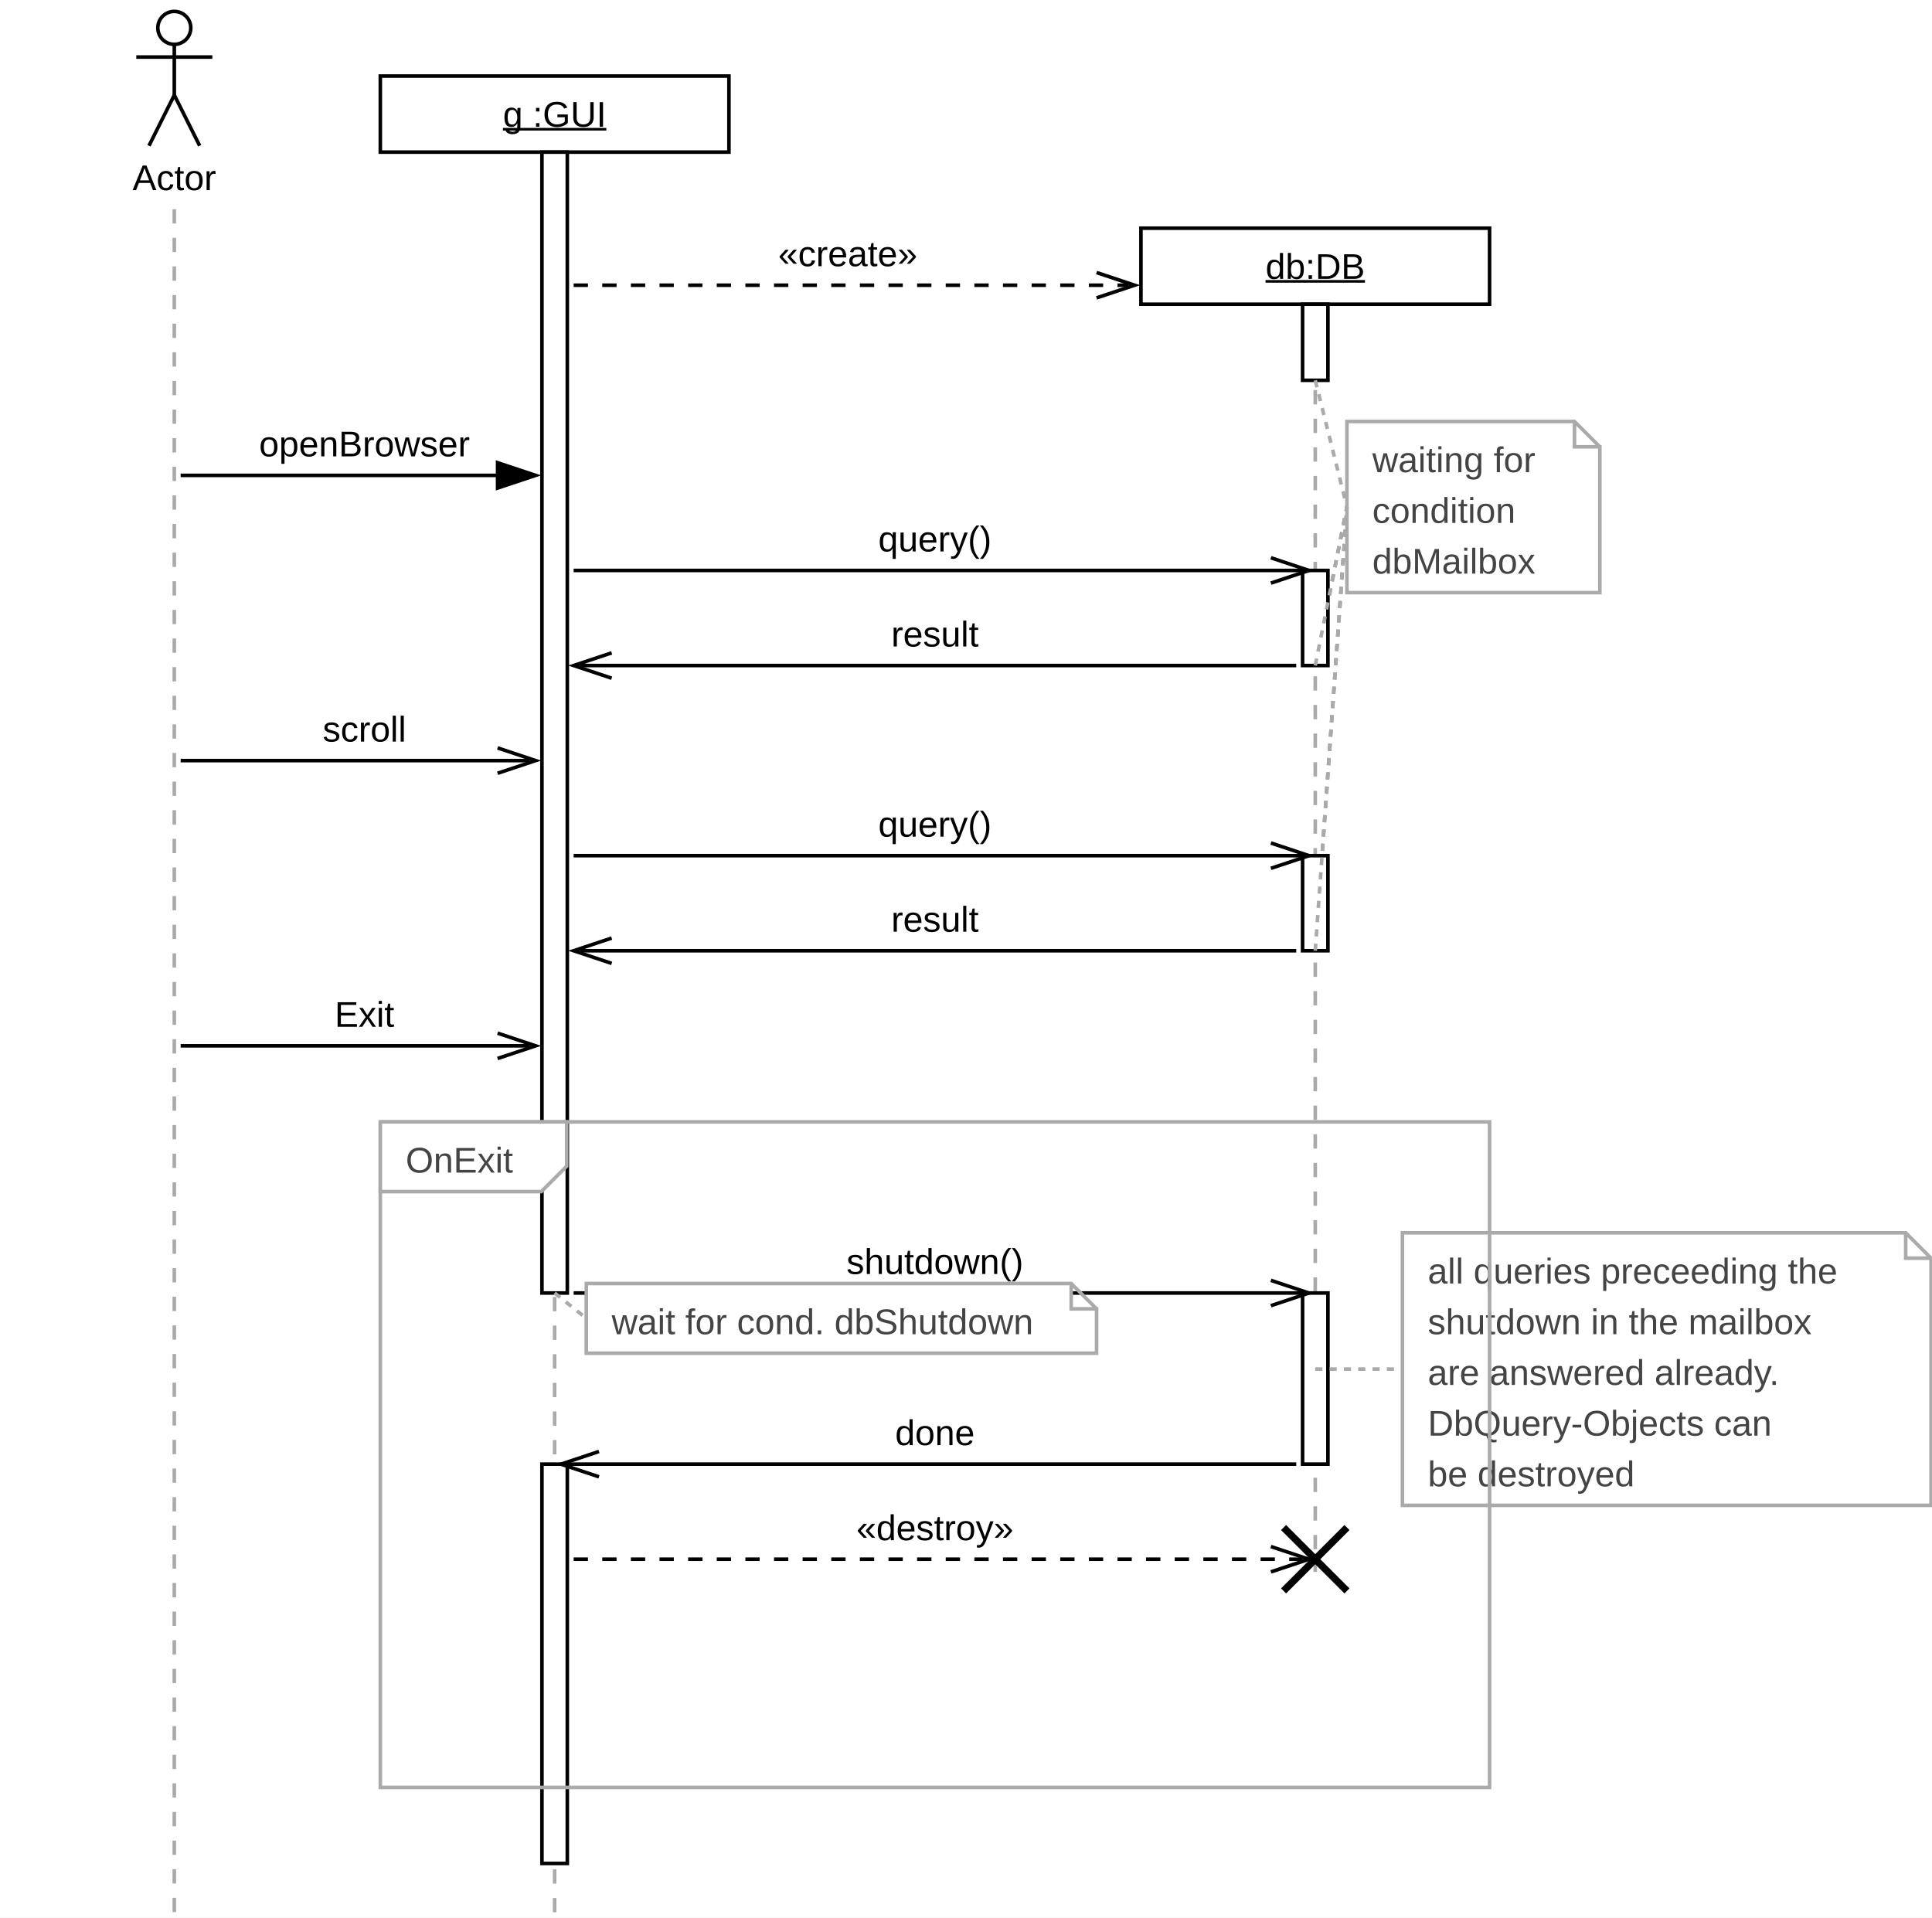
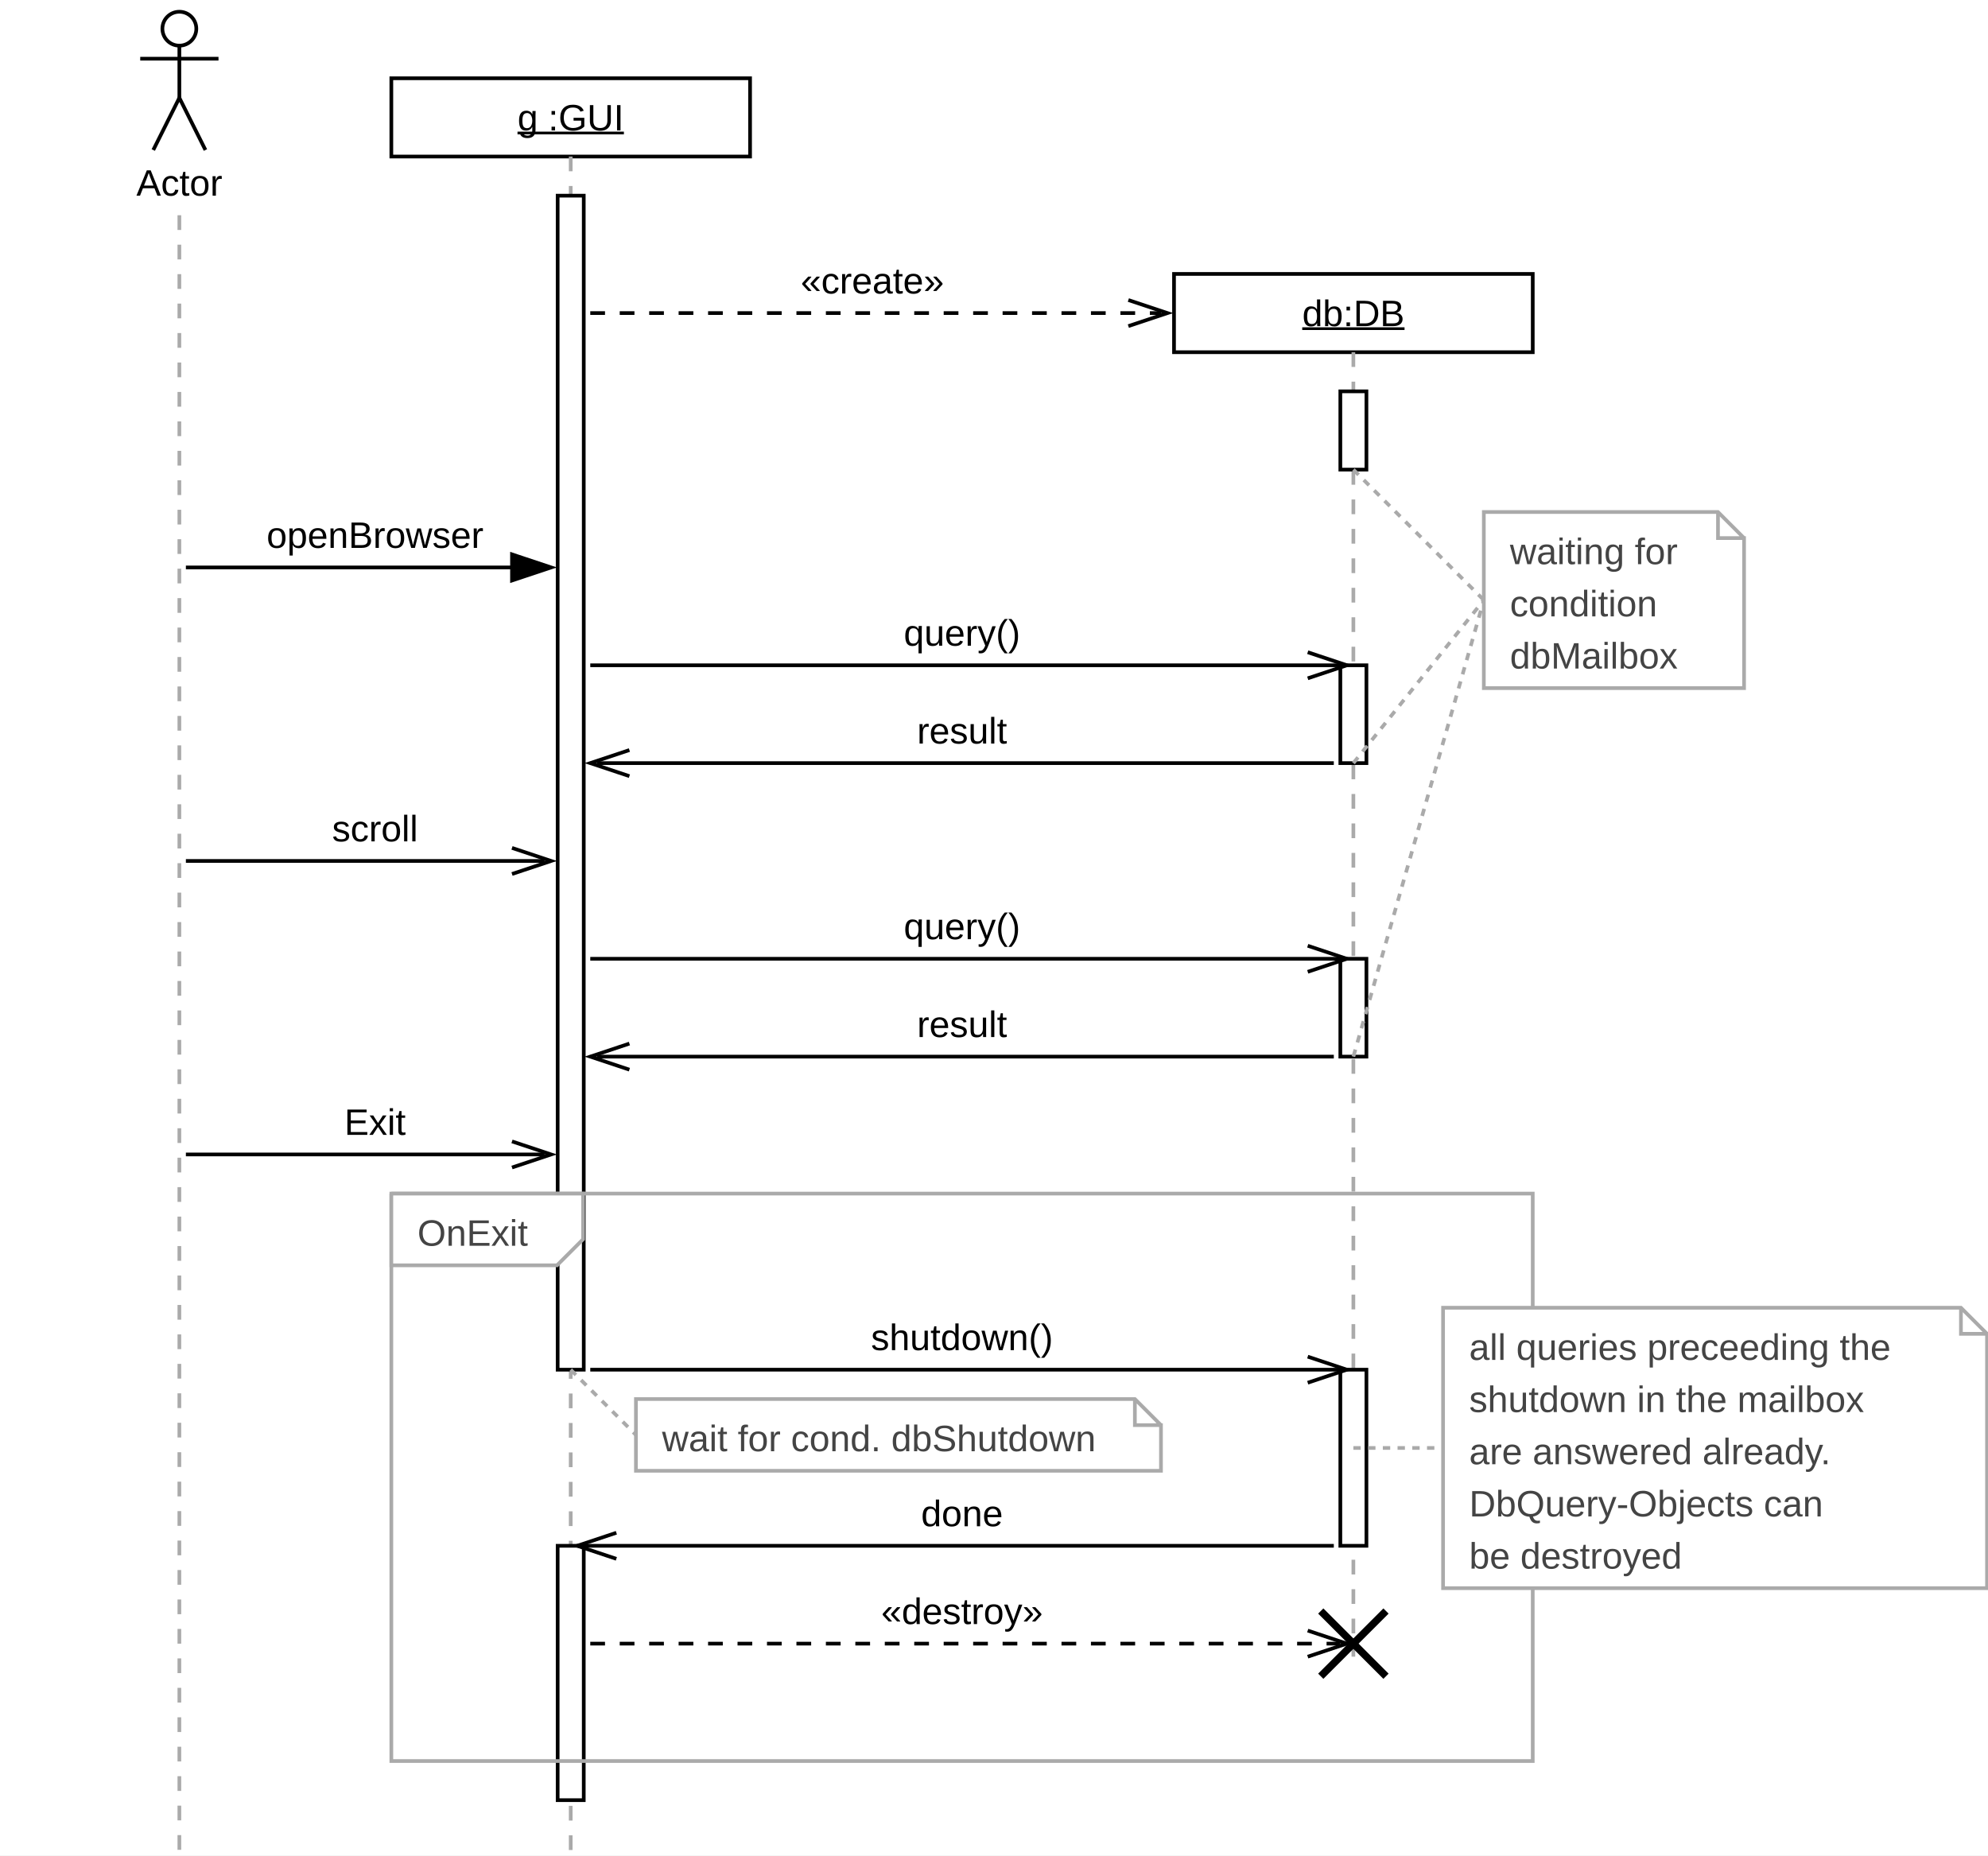
- <svg xmlns="http://www.w3.org/2000/svg" baseProfile="full" height="536px" version="1.1" width="540px">
+ <svg xmlns="http://www.w3.org/2000/svg" baseProfile="full" height="504px" version="1.1" width="540px">
  <defs />
  <g id="shapes" transform="scale(1.0)">
    <rect fill="white" height="100%" width="100%" x="0" y="0" />
-     <line stroke="#aaaaaa" stroke-dasharray="2" stroke-width="1" x1="367.618" x2="376.476" y1="186.024" y2="141.732" />
-     <line stroke="#aaaaaa" stroke-dasharray="2" stroke-width="1" x1="367.618" x2="376.476" y1="265.748" y2="141.732" />
    <circle cx="48.72" cy="7.795" fill="white" r="4.606" stroke="black" stroke-width="1" />
    <polyline fill="none" points="38.091,15.945 59.35,15.945" stroke="black" />
    <polyline fill="none" points="48.72,12.402 48.72,26.575" stroke="black" />
    <polyline fill="none" points="41.634,40.748 48.72,26.575 55.807,40.748" stroke="black" />
    <text fill="black" font-family="Arial, Helvetica, sans-serif" font-size="10px" text-anchor="middle" x="48.72" y="53.15">Actor</text>
    <rect fill="white" height="21.26" stroke="black" stroke-width="1" width="97.441" x="106.299" y="21.26" />
    <text fill="black" font-family="Arial, Helvetica, sans-serif" font-size="10px" text-anchor="middle" text-decoration="underline" x="155.02" y="35.433">g :GUI</text>
-     <rect fill="white" height="21.26" stroke="black" stroke-width="1" width="97.441" x="318.898" y="63.78" />
-     <text fill="black" font-family="Arial, Helvetica, sans-serif" font-size="10px" text-anchor="middle" text-decoration="underline" x="367.618" y="77.953">db:DB</text>
-     <line stroke="#aaaaaa" stroke-dasharray="2" stroke-width="1" x1="367.618" x2="376.476" y1="186.024" y2="141.732" />
-     <line stroke="#aaaaaa" stroke-dasharray="2" stroke-width="1" x1="367.618" x2="376.476" y1="265.748" y2="141.732" />
-     <line stroke="#aaaaaa" stroke-dasharray="4" stroke-width="1" x1="367.618" x2="367.618" y1="85.039" y2="439.37" />
-     <line stroke="#aaaaaa" stroke-dasharray="4" stroke-width="1" x1="48.72" x2="48.72" y1="58.465" y2="535.039" />
-     <line stroke="#aaaaaa" stroke-dasharray="4" stroke-width="1" x1="155.02" x2="155.02" y1="42.52" y2="535.039" />
-     <rect fill="white" height="111.614" stroke="black" stroke-width="1" width="7.087" x="151.476" y="409.252" />
-     <rect fill="white" height="47.835" stroke="black" stroke-width="1" width="7.087" x="364.075" y="361.417" />
-     <rect fill="white" height="318.898" stroke="black" stroke-width="1" width="7.087" x="151.476" y="42.52" />
-     <rect fill="white" height="26.575" stroke="black" stroke-width="1" width="7.087" x="364.075" y="239.173" />
-     <rect fill="white" height="26.575" stroke="black" stroke-width="1" width="7.087" x="364.075" y="159.449" />
-     <rect fill="white" height="21.26" stroke="black" stroke-width="1" width="7.087" x="364.075" y="85.039" />
-     <text fill="black" font-family="Arial, Helvetica, sans-serif" font-size="10px" text-anchor="middle" x="236.959" y="74.409">«create»</text>
-     <line stroke="black" stroke-dasharray="4" stroke-width="1" x1="160.335" x2="315.354" y1="79.724" y2="79.724" />
-     <polyline fill="none" points="306.496,83.268 317.126,79.724 306.496,76.181" stroke="black" />
-     <polyline fill="white" points="447.165,124.902 440.079,117.815 376.476,117.815 376.476,165.65 447.165,165.65 447.165,124.902 440.079,124.902 440.079,117.815" stroke="#aaaaaa" />
-     <line stroke="#aaaaaa" stroke-dasharray="2" stroke-width="1" x1="367.618" x2="376.476" y1="106.299" y2="141.732" />
-     <text fill="#444" font-family="Arial, Helvetica, sans-serif" font-size="10px" text-anchor="start" x="383.563" y="131.988">waiting for</text>
-     <text fill="#444" font-family="Arial, Helvetica, sans-serif" font-size="10px" text-anchor="start" x="383.563" y="146.161">condition</text>
-     <text fill="#444" font-family="Arial, Helvetica, sans-serif" font-size="10px" text-anchor="start" x="383.563" y="160.335">dbMailbox</text>
-     <text fill="black" font-family="Arial, Helvetica, sans-serif" font-size="10px" text-anchor="middle" x="101.87" y="127.559">openBrowser</text>
-     <line stroke="black" stroke-width="1" x1="50.492" x2="147.933" y1="132.874" y2="132.874" />
-     <polygon fill="black" points="139.075,136.417 149.705,132.874 139.075,129.331" stroke="black" />
-     <text fill="black" font-family="Arial, Helvetica, sans-serif" font-size="10px" text-anchor="middle" x="261.319" y="154.134">query()</text>
-     <line stroke="black" stroke-width="1" x1="160.335" x2="364.075" y1="159.449" y2="159.449" />
-     <polyline fill="none" points="355.217,162.992 365.846,159.449 355.217,155.906" stroke="black" />
-     <text fill="black" font-family="Arial, Helvetica, sans-serif" font-size="10px" text-anchor="middle" x="261.319" y="180.709">result</text>
-     <line stroke="black" stroke-width="1" x1="162.106" x2="362.303" y1="186.024" y2="186.024" />
-     <polyline fill="none" points="170.965,189.567 160.335,186.024 170.965,182.48" stroke="black" />
-     <line stroke="#aaaaaa" stroke-dasharray="2" stroke-width="1" x1="367.618" x2="376.476" y1="186.024" y2="141.732" />
-     <text fill="black" font-family="Arial, Helvetica, sans-serif" font-size="10px" text-anchor="middle" x="101.87" y="207.283">scroll</text>
-     <line stroke="black" stroke-width="1" x1="50.492" x2="147.933" y1="212.598" y2="212.598" />
-     <polyline fill="none" points="139.075,216.142 149.705,212.598 139.075,209.055" stroke="black" />
-     <text fill="black" font-family="Arial, Helvetica, sans-serif" font-size="10px" text-anchor="middle" x="261.319" y="233.858">query()</text>
-     <line stroke="black" stroke-width="1" x1="160.335" x2="364.075" y1="239.173" y2="239.173" />
-     <polyline fill="none" points="355.217,242.717 365.846,239.173 355.217,235.63" stroke="black" />
-     <text fill="black" font-family="Arial, Helvetica, sans-serif" font-size="10px" text-anchor="middle" x="261.319" y="260.433">result</text>
-     <line stroke="black" stroke-width="1" x1="162.106" x2="362.303" y1="265.748" y2="265.748" />
-     <polyline fill="none" points="170.965,269.291 160.335,265.748 170.965,262.205" stroke="black" />
-     <line stroke="#aaaaaa" stroke-dasharray="2" stroke-width="1" x1="367.618" x2="376.476" y1="265.748" y2="141.732" />
-     <text fill="black" font-family="Arial, Helvetica, sans-serif" font-size="10px" text-anchor="middle" x="101.87" y="287.008">Exit</text>
-     <line stroke="black" stroke-width="1" x1="50.492" x2="147.933" y1="292.323" y2="292.323" />
-     <polyline fill="none" points="139.075,295.866 149.705,292.323 139.075,288.78" stroke="black" />
-     <text fill="black" font-family="Arial, Helvetica, sans-serif" font-size="10px" text-anchor="middle" x="261.319" y="356.102">shutdown()</text>
-     <line stroke="black" stroke-width="1" x1="160.335" x2="364.075" y1="361.417" y2="361.417" />
-     <polyline fill="none" points="355.217,364.961 365.846,361.417 355.217,357.874" stroke="black" />
-     <polyline fill="white" points="306.496,365.846 299.409,358.76 163.878,358.76 163.878,378.248 306.496,378.248 306.496,365.846 299.409,365.846 299.409,358.76" stroke="#aaaaaa" />
-     <line stroke="#aaaaaa" stroke-dasharray="2" stroke-width="1" x1="155.02" x2="163.878" y1="361.417" y2="368.504" />
-     <text fill="#444" font-family="Arial, Helvetica, sans-serif" font-size="10px" text-anchor="start" x="170.965" y="372.933">wait for cond. dbShutdown</text>
-     <polyline fill="white" points="539.734,351.673 532.648,344.587 391.978,344.587 391.978,420.768 539.734,420.768 539.734,351.673 532.648,351.673 532.648,344.587" stroke="#aaaaaa" />
-     <line stroke="#aaaaaa" stroke-dasharray="2" stroke-width="1" x1="367.618" x2="391.978" y1="382.677" y2="382.677" />
-     <text fill="#444" font-family="Arial, Helvetica, sans-serif" font-size="10px" text-anchor="start" x="399.065" y="358.76">all queries preceeding the</text>
-     <text fill="#444" font-family="Arial, Helvetica, sans-serif" font-size="10px" text-anchor="start" x="399.065" y="372.933">shutdown in the mailbox</text>
-     <text fill="#444" font-family="Arial, Helvetica, sans-serif" font-size="10px" text-anchor="start" x="399.065" y="387.106">are answered already.</text>
-     <text fill="#444" font-family="Arial, Helvetica, sans-serif" font-size="10px" text-anchor="start" x="399.065" y="401.28">DbQuery-Objects can</text>
-     <text fill="#444" font-family="Arial, Helvetica, sans-serif" font-size="10px" text-anchor="start" x="399.065" y="415.453">be destroyed</text>
-     <text fill="black" font-family="Arial, Helvetica, sans-serif" font-size="10px" text-anchor="middle" x="261.319" y="403.937">done</text>
-     <line stroke="black" stroke-width="1" x1="158.563" x2="362.303" y1="409.252" y2="409.252" />
-     <polyline fill="none" points="167.421,412.795 156.791,409.252 167.421,405.709" stroke="black" />
-     <text fill="black" font-family="Arial, Helvetica, sans-serif" font-size="10px" text-anchor="middle" x="261.319" y="430.512">«destroy»</text>
-     <line stroke="black" stroke-dasharray="4" stroke-width="1" x1="160.335" x2="364.075" y1="435.827" y2="435.827" />
-     <polyline fill="none" points="355.217,439.37 365.846,435.827 355.217,432.283" stroke="black" />
-     <line stroke="black" stroke-width="2" x1="358.76" x2="376.476" y1="444.685" y2="426.968" />
-     <line stroke="black" stroke-width="2" x1="358.76" x2="376.476" y1="426.968" y2="444.685" />
-     <rect fill="none" height="186.024" stroke="#aaaaaa" stroke-width="1" width="310.039" x="106.299" y="313.583" />
-     <polyline fill="white" points="106.299,313.583 158.386,313.583 158.386,325.984 151.299,333.071 106.299,333.071 106.299,313.583" stroke="#aaaaaa" />
-     <text fill="#444" font-family="Arial, Helvetica, sans-serif" font-size="10px" text-anchor="start" x="113.386" y="327.756">OnExit</text>
+     <rect fill="white" height="21.26" stroke="black" stroke-width="1" width="97.441" x="318.898" y="74.409" />
+     <text fill="black" font-family="Arial, Helvetica, sans-serif" font-size="10px" text-anchor="middle" text-decoration="underline" x="367.618" y="88.583">db:DB</text>
+     <line stroke="#aaaaaa" stroke-dasharray="4" stroke-width="1" x1="367.618" x2="367.618" y1="95.669" y2="450" />
+     <line stroke="#aaaaaa" stroke-dasharray="4" stroke-width="1" x1="48.72" x2="48.72" y1="58.465" y2="503.15" />
+     <line stroke="#aaaaaa" stroke-dasharray="4" stroke-width="1" x1="155.02" x2="155.02" y1="42.52" y2="503.15" />
+     <rect fill="white" height="69.094" stroke="black" stroke-width="1" width="7.087" x="151.476" y="419.882" />
+     <rect fill="white" height="47.835" stroke="black" stroke-width="1" width="7.087" x="364.075" y="372.047" />
+     <rect fill="white" height="318.898" stroke="black" stroke-width="1" width="7.087" x="151.476" y="53.15" />
+     <rect fill="white" height="26.575" stroke="black" stroke-width="1" width="7.087" x="364.075" y="260.433" />
+     <rect fill="white" height="26.575" stroke="black" stroke-width="1" width="7.087" x="364.075" y="180.709" />
+     <rect fill="white" height="21.26" stroke="black" stroke-width="1" width="7.087" x="364.075" y="106.299" />
+     <text fill="black" font-family="Arial, Helvetica, sans-serif" font-size="10px" text-anchor="middle" x="236.959" y="79.724">«create»</text>
+     <line stroke="black" stroke-dasharray="4" stroke-width="1" x1="160.335" x2="315.354" y1="85.039" y2="85.039" />
+     <polyline fill="none" points="306.496,88.583 317.126,85.039 306.496,81.496" stroke="black" />
+     <text fill="black" font-family="Arial, Helvetica, sans-serif" font-size="10px" text-anchor="middle" x="101.87" y="148.819">openBrowser</text>
+     <line stroke="black" stroke-width="1" x1="50.492" x2="147.933" y1="154.134" y2="154.134" />
+     <polygon fill="black" points="139.075,157.677 149.705,154.134 139.075,150.591" stroke="black" />
+     <text fill="black" font-family="Arial, Helvetica, sans-serif" font-size="10px" text-anchor="middle" x="261.319" y="175.394">query()</text>
+     <line stroke="black" stroke-width="1" x1="160.335" x2="364.075" y1="180.709" y2="180.709" />
+     <polyline fill="none" points="355.217,184.252 365.846,180.709 355.217,177.165" stroke="black" />
+     <text fill="black" font-family="Arial, Helvetica, sans-serif" font-size="10px" text-anchor="middle" x="261.319" y="201.968">result</text>
+     <line stroke="black" stroke-width="1" x1="162.106" x2="362.303" y1="207.283" y2="207.283" />
+     <polyline fill="none" points="170.965,210.827 160.335,207.283 170.965,203.74" stroke="black" />
+     <text fill="black" font-family="Arial, Helvetica, sans-serif" font-size="10px" text-anchor="middle" x="101.87" y="228.543">scroll</text>
+     <line stroke="black" stroke-width="1" x1="50.492" x2="147.933" y1="233.858" y2="233.858" />
+     <polyline fill="none" points="139.075,237.402 149.705,233.858 139.075,230.315" stroke="black" />
+     <text fill="black" font-family="Arial, Helvetica, sans-serif" font-size="10px" text-anchor="middle" x="261.319" y="255.118">query()</text>
+     <line stroke="black" stroke-width="1" x1="160.335" x2="364.075" y1="260.433" y2="260.433" />
+     <polyline fill="none" points="355.217,263.976 365.846,260.433 355.217,256.89" stroke="black" />
+     <text fill="black" font-family="Arial, Helvetica, sans-serif" font-size="10px" text-anchor="middle" x="261.319" y="281.693">result</text>
+     <line stroke="black" stroke-width="1" x1="162.106" x2="362.303" y1="287.008" y2="287.008" />
+     <polyline fill="none" points="170.965,290.551 160.335,287.008 170.965,283.465" stroke="black" />
+     <text fill="black" font-family="Arial, Helvetica, sans-serif" font-size="10px" text-anchor="middle" x="101.87" y="308.268">Exit</text>
+     <line stroke="black" stroke-width="1" x1="50.492" x2="147.933" y1="313.583" y2="313.583" />
+     <polyline fill="none" points="139.075,317.126 149.705,313.583 139.075,310.039" stroke="black" />
+     <text fill="black" font-family="Arial, Helvetica, sans-serif" font-size="10px" text-anchor="middle" x="261.319" y="366.732">shutdown()</text>
+     <line stroke="black" stroke-width="1" x1="160.335" x2="364.075" y1="372.047" y2="372.047" />
+     <polyline fill="none" points="355.217,375.591 365.846,372.047 355.217,368.504" stroke="black" />
+     <text fill="black" font-family="Arial, Helvetica, sans-serif" font-size="10px" text-anchor="middle" x="261.319" y="414.567">done</text>
+     <line stroke="black" stroke-width="1" x1="158.563" x2="362.303" y1="419.882" y2="419.882" />
+     <polyline fill="none" points="167.421,423.425 156.791,419.882 167.421,416.339" stroke="black" />
+     <text fill="black" font-family="Arial, Helvetica, sans-serif" font-size="10px" text-anchor="middle" x="261.319" y="441.142">«destroy»</text>
+     <line stroke="black" stroke-dasharray="4" stroke-width="1" x1="160.335" x2="364.075" y1="446.457" y2="446.457" />
+     <polyline fill="none" points="355.217,450 365.846,446.457 355.217,442.913" stroke="black" />
+     <line stroke="black" stroke-width="2" x1="358.76" x2="376.476" y1="455.315" y2="437.598" />
+     <line stroke="black" stroke-width="2" x1="358.76" x2="376.476" y1="437.598" y2="455.315" />
+     <rect fill="none" height="154.134" stroke="#aaaaaa" stroke-width="1" width="310.039" x="106.299" y="324.213" />
+     <polyline fill="white" points="106.299,324.213 158.386,324.213 158.386,336.614 151.299,343.701 106.299,343.701 106.299,324.213" stroke="#aaaaaa" />
+     <text fill="#444" font-family="Arial, Helvetica, sans-serif" font-size="10px" text-anchor="start" x="113.386" y="338.386">OnExit</text>
+     <polyline fill="white" points="473.74,146.161 466.654,139.075 403.051,139.075 403.051,186.909 473.74,186.909 473.74,146.161 466.654,146.161 466.654,139.075" stroke="#aaaaaa" />
+     <line stroke="#aaaaaa" stroke-dasharray="2" stroke-width="1" x1="367.618" x2="403.051" y1="127.559" y2="162.992" />
+     <text fill="#444" font-family="Arial, Helvetica, sans-serif" font-size="10px" text-anchor="start" x="410.138" y="153.248">waiting for</text>
+     <text fill="#444" font-family="Arial, Helvetica, sans-serif" font-size="10px" text-anchor="start" x="410.138" y="167.421">condition</text>
+     <text fill="#444" font-family="Arial, Helvetica, sans-serif" font-size="10px" text-anchor="start" x="410.138" y="181.594">dbMailbox</text>
+     <line stroke="#aaaaaa" stroke-dasharray="2" stroke-width="1" x1="367.618" x2="403.051" y1="207.283" y2="162.992" />
+     <line stroke="#aaaaaa" stroke-dasharray="2" stroke-width="1" x1="367.618" x2="403.051" y1="287.008" y2="162.992" />
+     <polyline fill="white" points="315.354,387.106 308.268,380.02 172.736,380.02 172.736,399.508 315.354,399.508 315.354,387.106 308.268,387.106 308.268,380.02" stroke="#aaaaaa" />
+     <line stroke="#aaaaaa" stroke-dasharray="2" stroke-width="1" x1="155.02" x2="172.736" y1="372.047" y2="389.764" />
+     <text fill="#444" font-family="Arial, Helvetica, sans-serif" font-size="10px" text-anchor="start" x="179.823" y="394.193">wait for cond. dbShutdown</text>
+     <polyline fill="white" points="539.734,362.303 532.648,355.217 391.978,355.217 391.978,431.398 539.734,431.398 539.734,362.303 532.648,362.303 532.648,355.217" stroke="#aaaaaa" />
+     <line stroke="#aaaaaa" stroke-dasharray="2" stroke-width="1" x1="367.618" x2="391.978" y1="393.307" y2="393.307" />
+     <text fill="#444" font-family="Arial, Helvetica, sans-serif" font-size="10px" text-anchor="start" x="399.065" y="369.39">all queries preceeding the</text>
+     <text fill="#444" font-family="Arial, Helvetica, sans-serif" font-size="10px" text-anchor="start" x="399.065" y="383.563">shutdown in the mailbox</text>
+     <text fill="#444" font-family="Arial, Helvetica, sans-serif" font-size="10px" text-anchor="start" x="399.065" y="397.736">are answered already.</text>
+     <text fill="#444" font-family="Arial, Helvetica, sans-serif" font-size="10px" text-anchor="start" x="399.065" y="411.909">DbQuery-Objects can</text>
+     <text fill="#444" font-family="Arial, Helvetica, sans-serif" font-size="10px" text-anchor="start" x="399.065" y="426.083">be destroyed</text>
  </g>
</svg>
